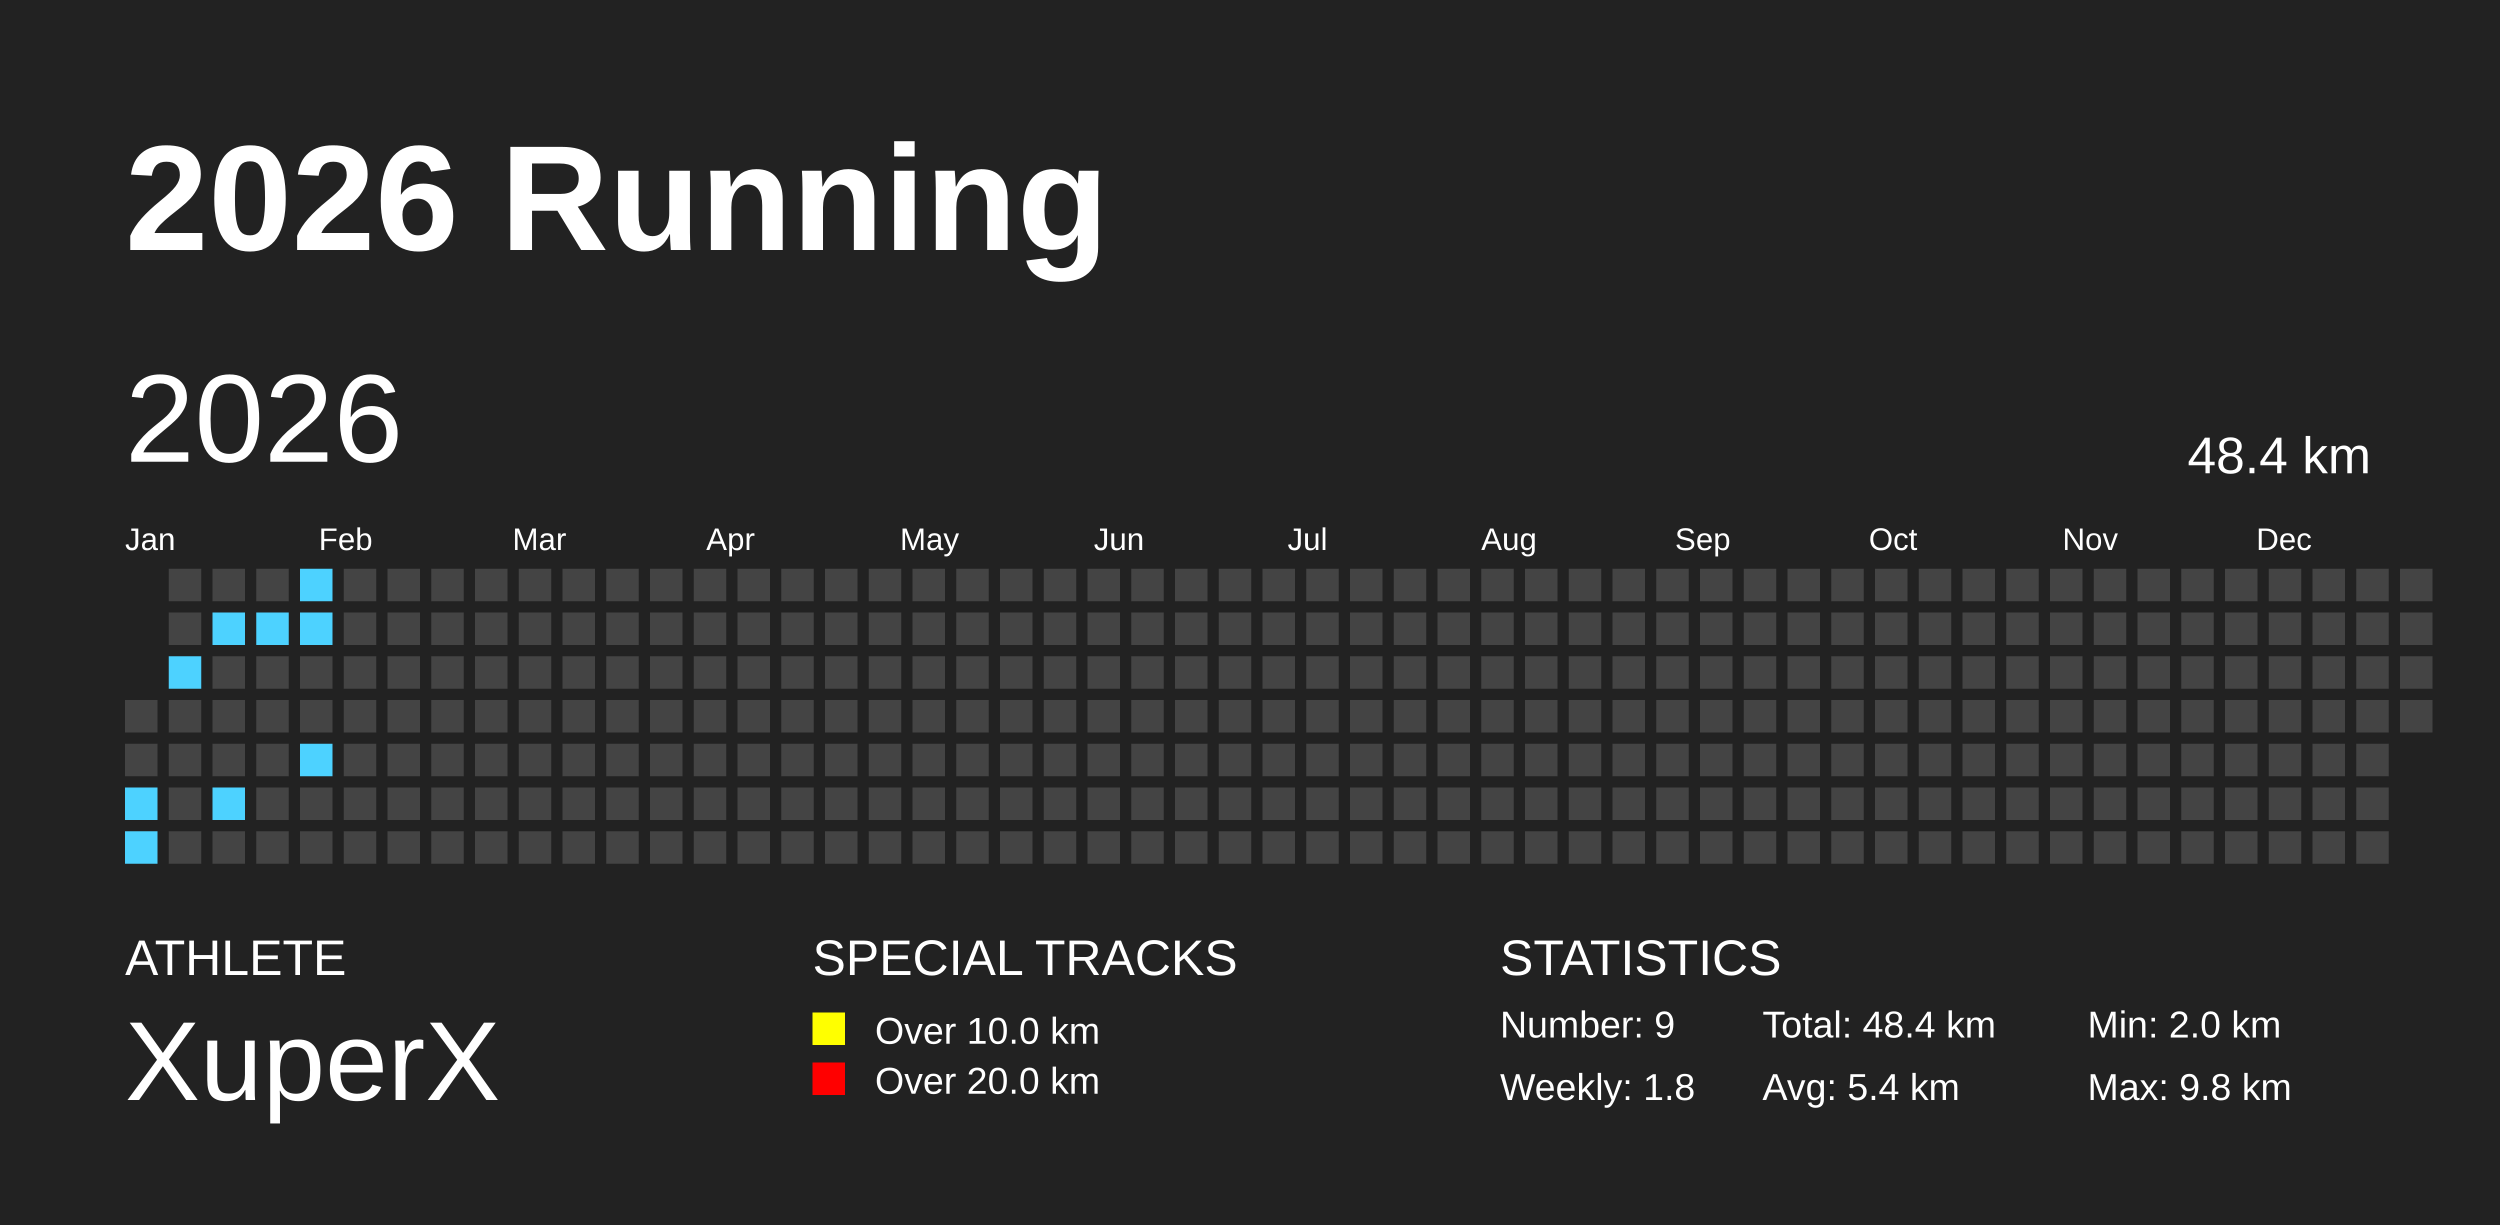
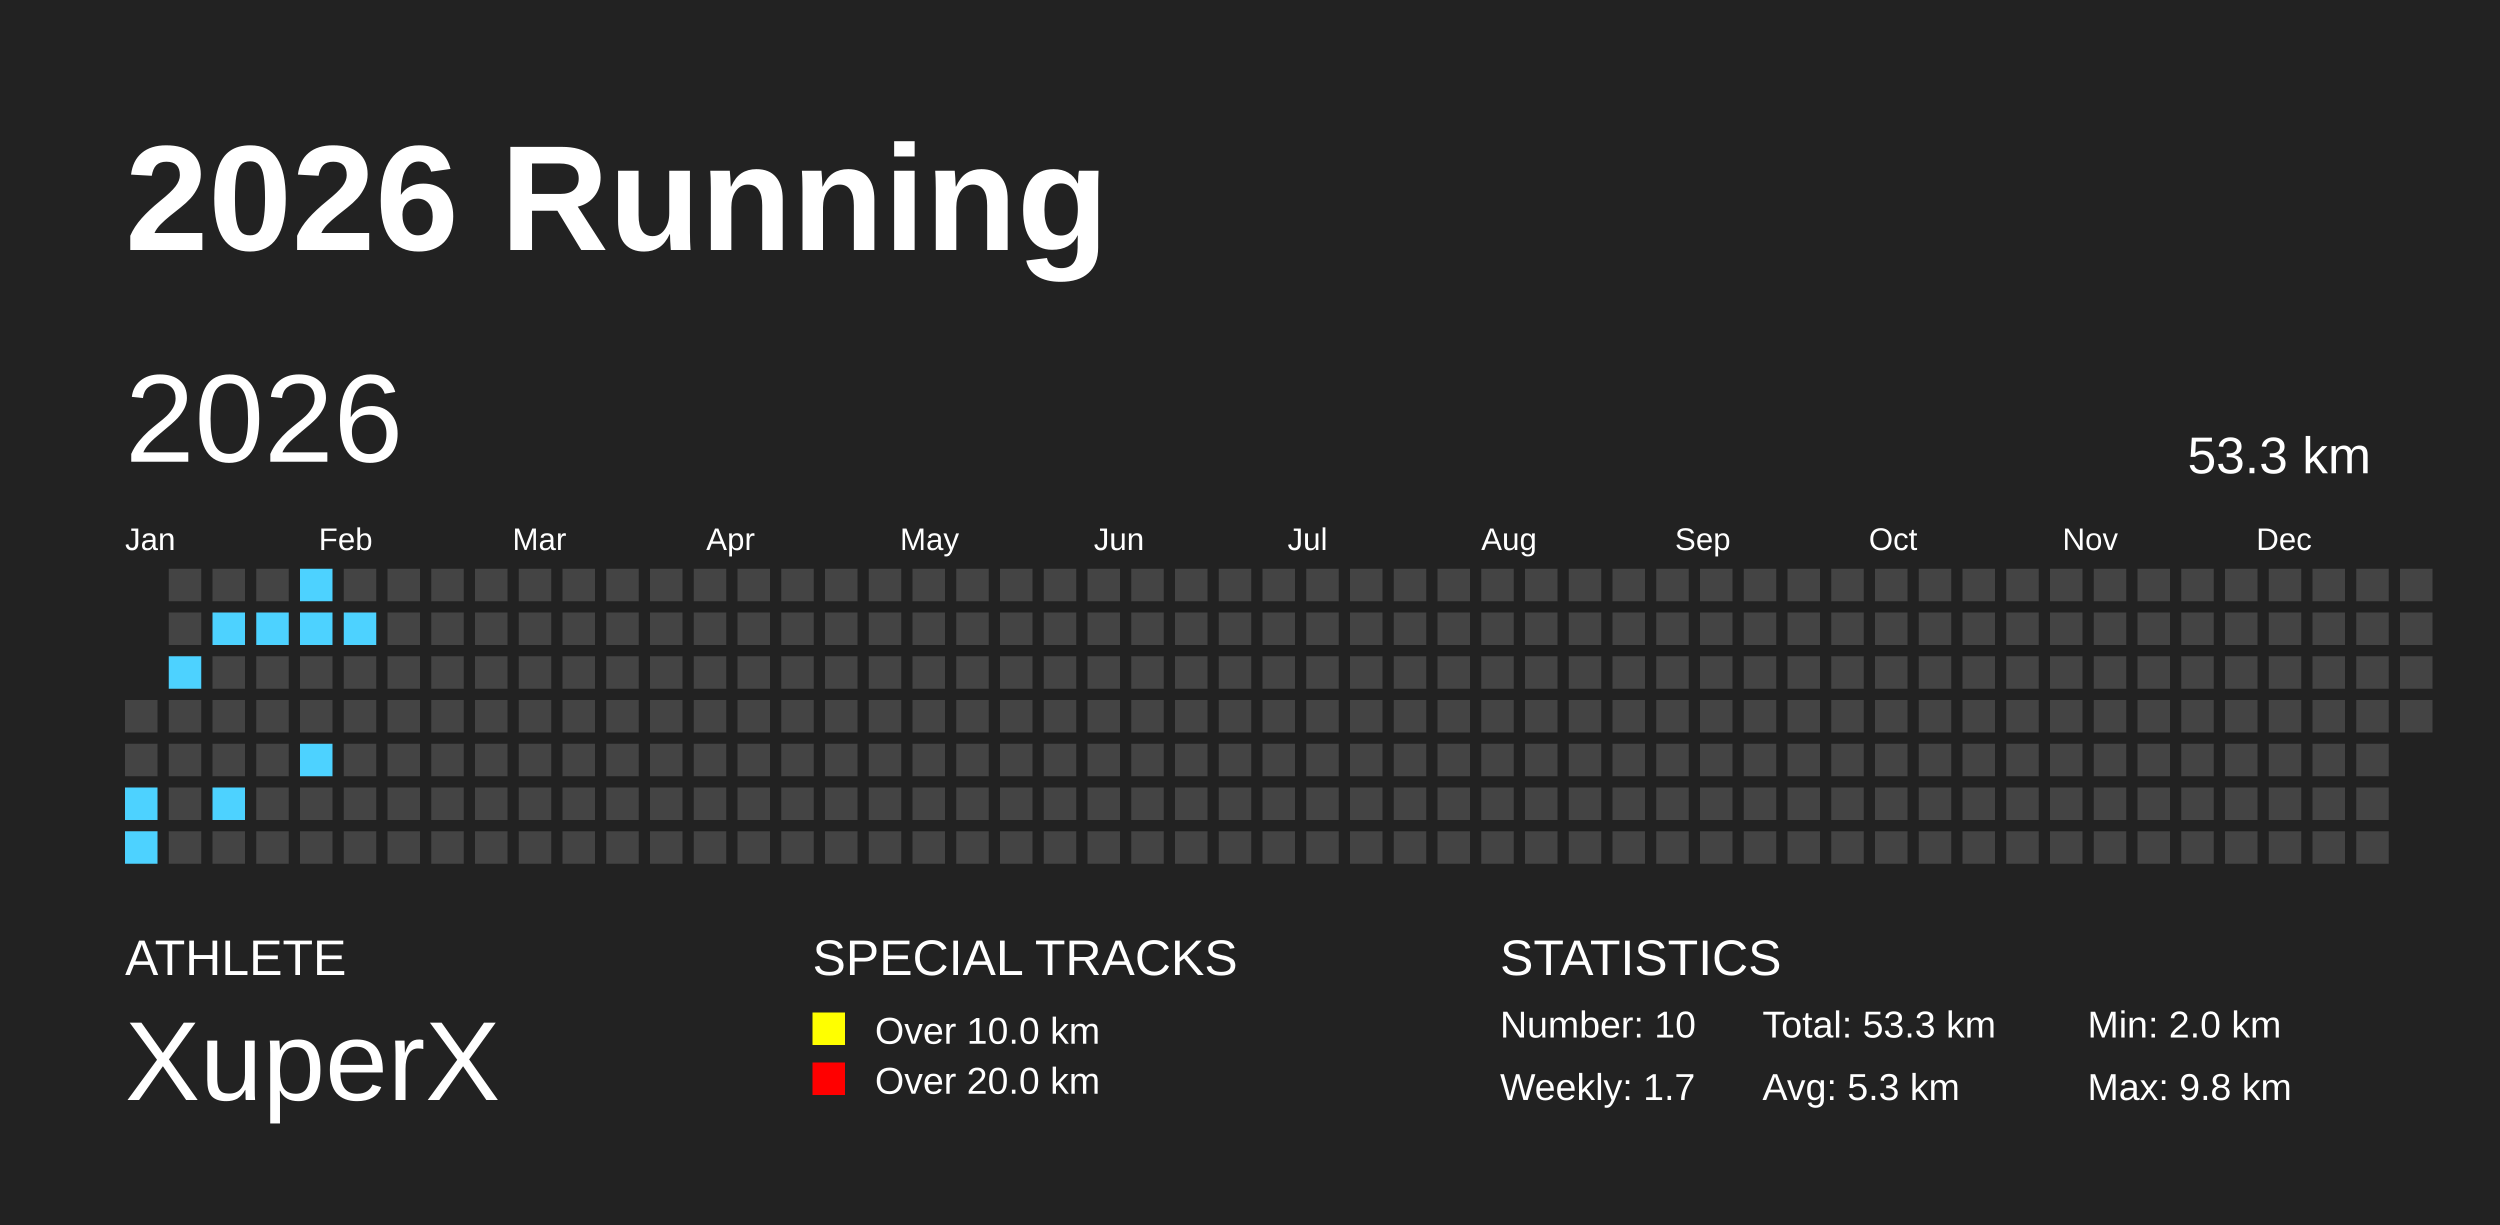
<svg xmlns="http://www.w3.org/2000/svg" baseProfile="full" height="98mm" version="1.1" viewBox="0,0,200,98" width="200mm">
  <defs />
  <rect fill="#222222" height="98" width="200" x="0" y="0" />
  <text fill="#FFFFFF" style="font-size:12px; font-family:Arial; font-weight:bold;" x="10" y="20">2026 Running</text>
  <text fill="#FFFFFF" style="font-size:4px; font-family:Arial" x="10" y="78">ATHLETE</text>
  <text fill="#FFFFFF" style="font-size:9px; font-family:Arial" x="10" y="88">XuperX</text>
  <text fill="#FFFFFF" style="font-size:4px; font-family:Arial" x="65" y="78">SPECIAL TRACKS</text>
  <rect fill="yellow" height="2.6" width="2.6" x="65" y="81" />
  <text fill="#FFFFFF" style="font-size:3px; font-family:Arial" x="70" y="83.5">Over 10.0 km</text>
  <rect fill="red" height="2.6" width="2.6" x="65" y="85" />
  <text fill="#FFFFFF" style="font-size:3px; font-family:Arial" x="70" y="87.5">Over 20.0 km</text>
  <text fill="#FFFFFF" style="font-size:4px; font-family:Arial" x="120" y="78">STATISTICS</text>
-   <text fill="#FFFFFF" style="font-size:3px; font-family:Arial" x="120" y="83">Number: 9</text>
-   <text fill="#FFFFFF" style="font-size:3px; font-family:Arial" x="120" y="88">Weekly: 1.8</text>
-   <text fill="#FFFFFF" style="font-size:3px; font-family:Arial" x="141" y="83">Total: 48.4 km</text>
-   <text fill="#FFFFFF" style="font-size:3px; font-family:Arial" x="141" y="88">Avg: 5.4 km</text>
+   <text fill="#FFFFFF" style="font-size:3px; font-family:Arial" x="120" y="83">Number: 10</text>
+   <text fill="#FFFFFF" style="font-size:3px; font-family:Arial" x="120" y="88">Weekly: 1.7</text>
+   <text fill="#FFFFFF" style="font-size:3px; font-family:Arial" x="141" y="83">Total: 53.3 km</text>
+   <text fill="#FFFFFF" style="font-size:3px; font-family:Arial" x="141" y="88">Avg: 5.3 km</text>
  <text fill="#FFFFFF" style="font-size:3px; font-family:Arial" x="167" y="83">Min: 2.0 km</text>
  <text fill="#FFFFFF" style="font-size:3px; font-family:Arial" x="167" y="88">Max: 9.8 km</text>
  <text dominant-baseline="hanging" fill="#FFFFFF" style="font-size:10.0px; font-family:Arial;" x="10" y="30">2026</text>
-   <text dominant-baseline="hanging" fill="#FFFFFF" style="font-size:4.125px; font-family:Arial;" x="175" y="35">48.4 km</text>
+   <text dominant-baseline="hanging" fill="#FFFFFF" style="font-size:4.125px; font-family:Arial;" x="175" y="35">53.3 km</text>
  <text fill="#FFFFFF" style="font-size:2.5px; font-family:Arial" x="10.0" y="44">Jan</text>
  <text fill="#FFFFFF" style="font-size:2.5px; font-family:Arial" x="25.5" y="44">Feb</text>
  <text fill="#FFFFFF" style="font-size:2.5px; font-family:Arial" x="41.0" y="44">Mar</text>
  <text fill="#FFFFFF" style="font-size:2.5px; font-family:Arial" x="56.5" y="44">Apr</text>
  <text fill="#FFFFFF" style="font-size:2.5px; font-family:Arial" x="72.0" y="44">May</text>
  <text fill="#FFFFFF" style="font-size:2.5px; font-family:Arial" x="87.5" y="44">Jun</text>
  <text fill="#FFFFFF" style="font-size:2.5px; font-family:Arial" x="103.0" y="44">Jul</text>
  <text fill="#FFFFFF" style="font-size:2.5px; font-family:Arial" x="118.5" y="44">Aug</text>
  <text fill="#FFFFFF" style="font-size:2.5px; font-family:Arial" x="134.0" y="44">Sep</text>
  <text fill="#FFFFFF" style="font-size:2.5px; font-family:Arial" x="149.5" y="44">Oct</text>
  <text fill="#FFFFFF" style="font-size:2.5px; font-family:Arial" x="165.0" y="44">Nov</text>
  <text fill="#FFFFFF" style="font-size:2.5px; font-family:Arial" x="180.5" y="44">Dec</text>
  <rect fill="#444444" height="2.6" width="2.6" x="10.0" y="56.0" />
  <rect fill="#444444" height="2.6" width="2.6" x="10.0" y="59.5" />
  <rect fill="#4DD2FF" height="2.6" width="2.6" x="10.0" y="63.0" />
  <rect fill="#4DD2FF" height="2.6" width="2.6" x="10.0" y="66.5" />
  <rect fill="#444444" height="2.6" width="2.6" x="13.5" y="45.5" />
  <rect fill="#444444" height="2.6" width="2.6" x="13.5" y="49.0" />
  <rect fill="#4DD2FF" height="2.6" width="2.6" x="13.5" y="52.5" />
  <rect fill="#444444" height="2.6" width="2.6" x="13.5" y="56.0" />
  <rect fill="#444444" height="2.6" width="2.6" x="13.5" y="59.5" />
  <rect fill="#444444" height="2.6" width="2.6" x="13.5" y="63.0" />
  <rect fill="#444444" height="2.6" width="2.6" x="13.5" y="66.5" />
  <rect fill="#444444" height="2.6" width="2.6" x="17.0" y="45.5" />
  <rect fill="#4DD2FF" height="2.6" width="2.6" x="17.0" y="49.0" />
  <rect fill="#444444" height="2.6" width="2.6" x="17.0" y="52.5" />
  <rect fill="#444444" height="2.6" width="2.6" x="17.0" y="56.0" />
  <rect fill="#444444" height="2.6" width="2.6" x="17.0" y="59.5" />
  <rect fill="#4DD2FF" height="2.6" width="2.6" x="17.0" y="63.0" />
  <rect fill="#444444" height="2.6" width="2.6" x="17.0" y="66.5" />
  <rect fill="#444444" height="2.6" width="2.6" x="20.5" y="45.5" />
  <rect fill="#4DD2FF" height="2.6" width="2.6" x="20.5" y="49.0" />
  <rect fill="#444444" height="2.6" width="2.6" x="20.5" y="52.5" />
  <rect fill="#444444" height="2.6" width="2.6" x="20.5" y="56.0" />
  <rect fill="#444444" height="2.6" width="2.6" x="20.5" y="59.5" />
  <rect fill="#444444" height="2.6" width="2.6" x="20.5" y="63.0" />
  <rect fill="#444444" height="2.6" width="2.6" x="20.5" y="66.5" />
  <rect fill="#4DD2FF" height="2.6" width="2.6" x="24.0" y="45.5" />
  <rect fill="#4DD2FF" height="2.6" width="2.6" x="24.0" y="49.0" />
  <rect fill="#444444" height="2.6" width="2.6" x="24.0" y="52.5" />
  <rect fill="#444444" height="2.6" width="2.6" x="24.0" y="56.0" />
  <rect fill="#4DD2FF" height="2.6" width="2.6" x="24.0" y="59.5" />
  <rect fill="#444444" height="2.6" width="2.6" x="24.0" y="63.0" />
  <rect fill="#444444" height="2.6" width="2.6" x="24.0" y="66.5" />
  <rect fill="#444444" height="2.6" width="2.6" x="27.5" y="45.5" />
-   <rect fill="#444444" height="2.6" width="2.6" x="27.5" y="49.0" />
+   <rect fill="#4DD2FF" height="2.6" width="2.6" x="27.5" y="49.0" />
  <rect fill="#444444" height="2.6" width="2.6" x="27.5" y="52.5" />
  <rect fill="#444444" height="2.6" width="2.6" x="27.5" y="56.0" />
  <rect fill="#444444" height="2.6" width="2.6" x="27.5" y="59.5" />
  <rect fill="#444444" height="2.6" width="2.6" x="27.5" y="63.0" />
  <rect fill="#444444" height="2.6" width="2.6" x="27.5" y="66.5" />
  <rect fill="#444444" height="2.6" width="2.6" x="31.0" y="45.5" />
  <rect fill="#444444" height="2.6" width="2.6" x="31.0" y="49.0" />
  <rect fill="#444444" height="2.6" width="2.6" x="31.0" y="52.5" />
  <rect fill="#444444" height="2.6" width="2.6" x="31.0" y="56.0" />
  <rect fill="#444444" height="2.6" width="2.6" x="31.0" y="59.5" />
  <rect fill="#444444" height="2.6" width="2.6" x="31.0" y="63.0" />
  <rect fill="#444444" height="2.6" width="2.6" x="31.0" y="66.5" />
  <rect fill="#444444" height="2.6" width="2.6" x="34.5" y="45.5" />
  <rect fill="#444444" height="2.6" width="2.6" x="34.5" y="49.0" />
  <rect fill="#444444" height="2.6" width="2.6" x="34.5" y="52.5" />
  <rect fill="#444444" height="2.6" width="2.6" x="34.5" y="56.0" />
  <rect fill="#444444" height="2.6" width="2.6" x="34.5" y="59.5" />
  <rect fill="#444444" height="2.6" width="2.6" x="34.5" y="63.0" />
  <rect fill="#444444" height="2.6" width="2.6" x="34.5" y="66.5" />
  <rect fill="#444444" height="2.6" width="2.6" x="38.0" y="45.5" />
  <rect fill="#444444" height="2.6" width="2.6" x="38.0" y="49.0" />
  <rect fill="#444444" height="2.6" width="2.6" x="38.0" y="52.5" />
  <rect fill="#444444" height="2.6" width="2.6" x="38.0" y="56.0" />
  <rect fill="#444444" height="2.6" width="2.6" x="38.0" y="59.5" />
  <rect fill="#444444" height="2.6" width="2.6" x="38.0" y="63.0" />
  <rect fill="#444444" height="2.6" width="2.6" x="38.0" y="66.5" />
  <rect fill="#444444" height="2.6" width="2.6" x="41.5" y="45.5" />
  <rect fill="#444444" height="2.6" width="2.6" x="41.5" y="49.0" />
  <rect fill="#444444" height="2.6" width="2.6" x="41.5" y="52.5" />
  <rect fill="#444444" height="2.6" width="2.6" x="41.5" y="56.0" />
  <rect fill="#444444" height="2.6" width="2.6" x="41.5" y="59.5" />
  <rect fill="#444444" height="2.6" width="2.6" x="41.5" y="63.0" />
  <rect fill="#444444" height="2.6" width="2.6" x="41.5" y="66.5" />
  <rect fill="#444444" height="2.6" width="2.6" x="45.0" y="45.5" />
  <rect fill="#444444" height="2.6" width="2.6" x="45.0" y="49.0" />
  <rect fill="#444444" height="2.6" width="2.6" x="45.0" y="52.5" />
  <rect fill="#444444" height="2.6" width="2.6" x="45.0" y="56.0" />
  <rect fill="#444444" height="2.6" width="2.6" x="45.0" y="59.5" />
  <rect fill="#444444" height="2.6" width="2.6" x="45.0" y="63.0" />
  <rect fill="#444444" height="2.6" width="2.6" x="45.0" y="66.5" />
  <rect fill="#444444" height="2.6" width="2.6" x="48.5" y="45.5" />
  <rect fill="#444444" height="2.6" width="2.6" x="48.5" y="49.0" />
  <rect fill="#444444" height="2.6" width="2.6" x="48.5" y="52.5" />
  <rect fill="#444444" height="2.6" width="2.6" x="48.5" y="56.0" />
  <rect fill="#444444" height="2.6" width="2.6" x="48.5" y="59.5" />
  <rect fill="#444444" height="2.6" width="2.6" x="48.5" y="63.0" />
  <rect fill="#444444" height="2.6" width="2.6" x="48.5" y="66.5" />
  <rect fill="#444444" height="2.6" width="2.6" x="52.0" y="45.5" />
  <rect fill="#444444" height="2.6" width="2.6" x="52.0" y="49.0" />
  <rect fill="#444444" height="2.6" width="2.6" x="52.0" y="52.5" />
  <rect fill="#444444" height="2.6" width="2.6" x="52.0" y="56.0" />
  <rect fill="#444444" height="2.6" width="2.6" x="52.0" y="59.5" />
  <rect fill="#444444" height="2.6" width="2.6" x="52.0" y="63.0" />
  <rect fill="#444444" height="2.6" width="2.6" x="52.0" y="66.5" />
  <rect fill="#444444" height="2.6" width="2.6" x="55.5" y="45.5" />
  <rect fill="#444444" height="2.6" width="2.6" x="55.5" y="49.0" />
  <rect fill="#444444" height="2.6" width="2.6" x="55.5" y="52.5" />
  <rect fill="#444444" height="2.6" width="2.6" x="55.5" y="56.0" />
  <rect fill="#444444" height="2.6" width="2.6" x="55.5" y="59.5" />
  <rect fill="#444444" height="2.6" width="2.6" x="55.5" y="63.0" />
  <rect fill="#444444" height="2.6" width="2.6" x="55.5" y="66.5" />
  <rect fill="#444444" height="2.6" width="2.6" x="59.0" y="45.5" />
  <rect fill="#444444" height="2.6" width="2.6" x="59.0" y="49.0" />
  <rect fill="#444444" height="2.6" width="2.6" x="59.0" y="52.5" />
  <rect fill="#444444" height="2.6" width="2.6" x="59.0" y="56.0" />
  <rect fill="#444444" height="2.6" width="2.6" x="59.0" y="59.5" />
  <rect fill="#444444" height="2.6" width="2.6" x="59.0" y="63.0" />
  <rect fill="#444444" height="2.6" width="2.6" x="59.0" y="66.5" />
  <rect fill="#444444" height="2.6" width="2.6" x="62.5" y="45.5" />
  <rect fill="#444444" height="2.6" width="2.6" x="62.5" y="49.0" />
  <rect fill="#444444" height="2.6" width="2.6" x="62.5" y="52.5" />
  <rect fill="#444444" height="2.6" width="2.6" x="62.5" y="56.0" />
  <rect fill="#444444" height="2.6" width="2.6" x="62.5" y="59.5" />
  <rect fill="#444444" height="2.6" width="2.6" x="62.5" y="63.0" />
  <rect fill="#444444" height="2.6" width="2.6" x="62.5" y="66.5" />
  <rect fill="#444444" height="2.6" width="2.6" x="66.0" y="45.5" />
  <rect fill="#444444" height="2.6" width="2.6" x="66.0" y="49.0" />
  <rect fill="#444444" height="2.6" width="2.6" x="66.0" y="52.5" />
  <rect fill="#444444" height="2.6" width="2.6" x="66.0" y="56.0" />
  <rect fill="#444444" height="2.6" width="2.6" x="66.0" y="59.5" />
  <rect fill="#444444" height="2.6" width="2.6" x="66.0" y="63.0" />
  <rect fill="#444444" height="2.6" width="2.6" x="66.0" y="66.5" />
  <rect fill="#444444" height="2.6" width="2.6" x="69.5" y="45.5" />
  <rect fill="#444444" height="2.6" width="2.6" x="69.5" y="49.0" />
  <rect fill="#444444" height="2.6" width="2.6" x="69.5" y="52.5" />
  <rect fill="#444444" height="2.6" width="2.6" x="69.5" y="56.0" />
  <rect fill="#444444" height="2.6" width="2.6" x="69.5" y="59.5" />
  <rect fill="#444444" height="2.6" width="2.6" x="69.5" y="63.0" />
  <rect fill="#444444" height="2.6" width="2.6" x="69.5" y="66.5" />
  <rect fill="#444444" height="2.6" width="2.6" x="73.0" y="45.5" />
  <rect fill="#444444" height="2.6" width="2.6" x="73.0" y="49.0" />
  <rect fill="#444444" height="2.6" width="2.6" x="73.0" y="52.5" />
  <rect fill="#444444" height="2.6" width="2.6" x="73.0" y="56.0" />
  <rect fill="#444444" height="2.6" width="2.6" x="73.0" y="59.5" />
  <rect fill="#444444" height="2.6" width="2.6" x="73.0" y="63.0" />
  <rect fill="#444444" height="2.6" width="2.6" x="73.0" y="66.5" />
  <rect fill="#444444" height="2.6" width="2.6" x="76.5" y="45.5" />
  <rect fill="#444444" height="2.6" width="2.6" x="76.5" y="49.0" />
  <rect fill="#444444" height="2.6" width="2.6" x="76.5" y="52.5" />
  <rect fill="#444444" height="2.6" width="2.6" x="76.5" y="56.0" />
  <rect fill="#444444" height="2.6" width="2.6" x="76.5" y="59.5" />
  <rect fill="#444444" height="2.6" width="2.6" x="76.5" y="63.0" />
  <rect fill="#444444" height="2.6" width="2.6" x="76.5" y="66.5" />
  <rect fill="#444444" height="2.6" width="2.6" x="80.0" y="45.5" />
  <rect fill="#444444" height="2.6" width="2.6" x="80.0" y="49.0" />
  <rect fill="#444444" height="2.6" width="2.6" x="80.0" y="52.5" />
  <rect fill="#444444" height="2.6" width="2.6" x="80.0" y="56.0" />
  <rect fill="#444444" height="2.6" width="2.6" x="80.0" y="59.5" />
  <rect fill="#444444" height="2.6" width="2.6" x="80.0" y="63.0" />
  <rect fill="#444444" height="2.6" width="2.6" x="80.0" y="66.5" />
  <rect fill="#444444" height="2.6" width="2.6" x="83.5" y="45.5" />
  <rect fill="#444444" height="2.6" width="2.6" x="83.5" y="49.0" />
  <rect fill="#444444" height="2.6" width="2.6" x="83.5" y="52.5" />
  <rect fill="#444444" height="2.6" width="2.6" x="83.5" y="56.0" />
  <rect fill="#444444" height="2.6" width="2.6" x="83.5" y="59.5" />
  <rect fill="#444444" height="2.6" width="2.6" x="83.5" y="63.0" />
  <rect fill="#444444" height="2.6" width="2.6" x="83.5" y="66.5" />
  <rect fill="#444444" height="2.6" width="2.6" x="87.0" y="45.5" />
  <rect fill="#444444" height="2.6" width="2.6" x="87.0" y="49.0" />
  <rect fill="#444444" height="2.6" width="2.6" x="87.0" y="52.5" />
  <rect fill="#444444" height="2.6" width="2.6" x="87.0" y="56.0" />
  <rect fill="#444444" height="2.6" width="2.6" x="87.0" y="59.5" />
  <rect fill="#444444" height="2.6" width="2.6" x="87.0" y="63.0" />
  <rect fill="#444444" height="2.6" width="2.6" x="87.0" y="66.5" />
  <rect fill="#444444" height="2.6" width="2.6" x="90.5" y="45.5" />
  <rect fill="#444444" height="2.6" width="2.6" x="90.5" y="49.0" />
  <rect fill="#444444" height="2.6" width="2.6" x="90.5" y="52.5" />
  <rect fill="#444444" height="2.6" width="2.6" x="90.5" y="56.0" />
  <rect fill="#444444" height="2.6" width="2.6" x="90.5" y="59.5" />
  <rect fill="#444444" height="2.6" width="2.6" x="90.5" y="63.0" />
  <rect fill="#444444" height="2.6" width="2.6" x="90.5" y="66.5" />
  <rect fill="#444444" height="2.6" width="2.6" x="94.0" y="45.5" />
  <rect fill="#444444" height="2.6" width="2.6" x="94.0" y="49.0" />
  <rect fill="#444444" height="2.6" width="2.6" x="94.0" y="52.5" />
  <rect fill="#444444" height="2.6" width="2.6" x="94.0" y="56.0" />
  <rect fill="#444444" height="2.6" width="2.6" x="94.0" y="59.5" />
  <rect fill="#444444" height="2.6" width="2.6" x="94.0" y="63.0" />
  <rect fill="#444444" height="2.6" width="2.6" x="94.0" y="66.5" />
  <rect fill="#444444" height="2.6" width="2.6" x="97.5" y="45.5" />
  <rect fill="#444444" height="2.6" width="2.6" x="97.5" y="49.0" />
  <rect fill="#444444" height="2.6" width="2.6" x="97.5" y="52.5" />
  <rect fill="#444444" height="2.6" width="2.6" x="97.5" y="56.0" />
  <rect fill="#444444" height="2.6" width="2.6" x="97.5" y="59.5" />
  <rect fill="#444444" height="2.6" width="2.6" x="97.5" y="63.0" />
  <rect fill="#444444" height="2.6" width="2.6" x="97.5" y="66.5" />
  <rect fill="#444444" height="2.6" width="2.6" x="101.0" y="45.5" />
  <rect fill="#444444" height="2.6" width="2.6" x="101.0" y="49.0" />
  <rect fill="#444444" height="2.6" width="2.6" x="101.0" y="52.5" />
  <rect fill="#444444" height="2.6" width="2.6" x="101.0" y="56.0" />
  <rect fill="#444444" height="2.6" width="2.6" x="101.0" y="59.5" />
  <rect fill="#444444" height="2.6" width="2.6" x="101.0" y="63.0" />
  <rect fill="#444444" height="2.6" width="2.6" x="101.0" y="66.5" />
  <rect fill="#444444" height="2.6" width="2.6" x="104.5" y="45.5" />
  <rect fill="#444444" height="2.6" width="2.6" x="104.5" y="49.0" />
  <rect fill="#444444" height="2.6" width="2.6" x="104.5" y="52.5" />
  <rect fill="#444444" height="2.6" width="2.6" x="104.5" y="56.0" />
  <rect fill="#444444" height="2.6" width="2.6" x="104.5" y="59.5" />
  <rect fill="#444444" height="2.6" width="2.6" x="104.5" y="63.0" />
  <rect fill="#444444" height="2.6" width="2.6" x="104.5" y="66.5" />
  <rect fill="#444444" height="2.6" width="2.6" x="108.0" y="45.5" />
  <rect fill="#444444" height="2.6" width="2.6" x="108.0" y="49.0" />
  <rect fill="#444444" height="2.6" width="2.6" x="108.0" y="52.5" />
  <rect fill="#444444" height="2.6" width="2.6" x="108.0" y="56.0" />
  <rect fill="#444444" height="2.6" width="2.6" x="108.0" y="59.5" />
  <rect fill="#444444" height="2.6" width="2.6" x="108.0" y="63.0" />
  <rect fill="#444444" height="2.6" width="2.6" x="108.0" y="66.5" />
  <rect fill="#444444" height="2.6" width="2.6" x="111.5" y="45.5" />
  <rect fill="#444444" height="2.6" width="2.6" x="111.5" y="49.0" />
  <rect fill="#444444" height="2.6" width="2.6" x="111.5" y="52.5" />
  <rect fill="#444444" height="2.6" width="2.6" x="111.5" y="56.0" />
  <rect fill="#444444" height="2.6" width="2.6" x="111.5" y="59.5" />
  <rect fill="#444444" height="2.6" width="2.6" x="111.5" y="63.0" />
  <rect fill="#444444" height="2.6" width="2.6" x="111.5" y="66.5" />
  <rect fill="#444444" height="2.6" width="2.6" x="115.0" y="45.5" />
  <rect fill="#444444" height="2.6" width="2.6" x="115.0" y="49.0" />
  <rect fill="#444444" height="2.6" width="2.6" x="115.0" y="52.5" />
  <rect fill="#444444" height="2.6" width="2.6" x="115.0" y="56.0" />
  <rect fill="#444444" height="2.6" width="2.6" x="115.0" y="59.5" />
  <rect fill="#444444" height="2.6" width="2.6" x="115.0" y="63.0" />
  <rect fill="#444444" height="2.6" width="2.6" x="115.0" y="66.5" />
  <rect fill="#444444" height="2.6" width="2.6" x="118.5" y="45.5" />
  <rect fill="#444444" height="2.6" width="2.6" x="118.5" y="49.0" />
  <rect fill="#444444" height="2.6" width="2.6" x="118.5" y="52.5" />
  <rect fill="#444444" height="2.6" width="2.6" x="118.5" y="56.0" />
  <rect fill="#444444" height="2.6" width="2.6" x="118.5" y="59.5" />
  <rect fill="#444444" height="2.6" width="2.6" x="118.5" y="63.0" />
  <rect fill="#444444" height="2.6" width="2.6" x="118.5" y="66.5" />
  <rect fill="#444444" height="2.6" width="2.6" x="122.0" y="45.5" />
  <rect fill="#444444" height="2.6" width="2.6" x="122.0" y="49.0" />
  <rect fill="#444444" height="2.6" width="2.6" x="122.0" y="52.5" />
  <rect fill="#444444" height="2.6" width="2.6" x="122.0" y="56.0" />
  <rect fill="#444444" height="2.6" width="2.6" x="122.0" y="59.5" />
  <rect fill="#444444" height="2.6" width="2.6" x="122.0" y="63.0" />
  <rect fill="#444444" height="2.6" width="2.6" x="122.0" y="66.5" />
  <rect fill="#444444" height="2.6" width="2.6" x="125.5" y="45.5" />
  <rect fill="#444444" height="2.6" width="2.6" x="125.5" y="49.0" />
  <rect fill="#444444" height="2.6" width="2.6" x="125.5" y="52.5" />
  <rect fill="#444444" height="2.6" width="2.6" x="125.5" y="56.0" />
  <rect fill="#444444" height="2.6" width="2.6" x="125.5" y="59.5" />
  <rect fill="#444444" height="2.6" width="2.6" x="125.5" y="63.0" />
  <rect fill="#444444" height="2.6" width="2.6" x="125.5" y="66.5" />
  <rect fill="#444444" height="2.6" width="2.6" x="129.0" y="45.5" />
  <rect fill="#444444" height="2.6" width="2.6" x="129.0" y="49.0" />
  <rect fill="#444444" height="2.6" width="2.6" x="129.0" y="52.5" />
  <rect fill="#444444" height="2.6" width="2.6" x="129.0" y="56.0" />
  <rect fill="#444444" height="2.6" width="2.6" x="129.0" y="59.5" />
  <rect fill="#444444" height="2.6" width="2.6" x="129.0" y="63.0" />
  <rect fill="#444444" height="2.6" width="2.6" x="129.0" y="66.5" />
  <rect fill="#444444" height="2.6" width="2.6" x="132.5" y="45.5" />
  <rect fill="#444444" height="2.6" width="2.6" x="132.5" y="49.0" />
  <rect fill="#444444" height="2.6" width="2.6" x="132.5" y="52.5" />
  <rect fill="#444444" height="2.6" width="2.6" x="132.5" y="56.0" />
  <rect fill="#444444" height="2.6" width="2.6" x="132.5" y="59.5" />
  <rect fill="#444444" height="2.6" width="2.6" x="132.5" y="63.0" />
  <rect fill="#444444" height="2.6" width="2.6" x="132.5" y="66.5" />
  <rect fill="#444444" height="2.6" width="2.6" x="136.0" y="45.5" />
  <rect fill="#444444" height="2.6" width="2.6" x="136.0" y="49.0" />
  <rect fill="#444444" height="2.6" width="2.6" x="136.0" y="52.5" />
  <rect fill="#444444" height="2.6" width="2.6" x="136.0" y="56.0" />
  <rect fill="#444444" height="2.6" width="2.6" x="136.0" y="59.5" />
  <rect fill="#444444" height="2.6" width="2.6" x="136.0" y="63.0" />
  <rect fill="#444444" height="2.6" width="2.6" x="136.0" y="66.5" />
  <rect fill="#444444" height="2.6" width="2.6" x="139.5" y="45.5" />
  <rect fill="#444444" height="2.6" width="2.6" x="139.5" y="49.0" />
  <rect fill="#444444" height="2.6" width="2.6" x="139.5" y="52.5" />
  <rect fill="#444444" height="2.6" width="2.6" x="139.5" y="56.0" />
  <rect fill="#444444" height="2.6" width="2.6" x="139.5" y="59.5" />
  <rect fill="#444444" height="2.6" width="2.6" x="139.5" y="63.0" />
  <rect fill="#444444" height="2.6" width="2.6" x="139.5" y="66.5" />
  <rect fill="#444444" height="2.6" width="2.6" x="143.0" y="45.5" />
  <rect fill="#444444" height="2.6" width="2.6" x="143.0" y="49.0" />
  <rect fill="#444444" height="2.6" width="2.6" x="143.0" y="52.5" />
  <rect fill="#444444" height="2.6" width="2.6" x="143.0" y="56.0" />
  <rect fill="#444444" height="2.6" width="2.6" x="143.0" y="59.5" />
  <rect fill="#444444" height="2.6" width="2.6" x="143.0" y="63.0" />
  <rect fill="#444444" height="2.6" width="2.6" x="143.0" y="66.5" />
  <rect fill="#444444" height="2.6" width="2.6" x="146.5" y="45.5" />
  <rect fill="#444444" height="2.6" width="2.6" x="146.5" y="49.0" />
  <rect fill="#444444" height="2.6" width="2.6" x="146.5" y="52.5" />
  <rect fill="#444444" height="2.6" width="2.6" x="146.5" y="56.0" />
  <rect fill="#444444" height="2.6" width="2.6" x="146.5" y="59.5" />
  <rect fill="#444444" height="2.6" width="2.6" x="146.5" y="63.0" />
  <rect fill="#444444" height="2.6" width="2.6" x="146.5" y="66.5" />
  <rect fill="#444444" height="2.6" width="2.6" x="150.0" y="45.5" />
  <rect fill="#444444" height="2.6" width="2.6" x="150.0" y="49.0" />
  <rect fill="#444444" height="2.6" width="2.6" x="150.0" y="52.5" />
  <rect fill="#444444" height="2.6" width="2.6" x="150.0" y="56.0" />
  <rect fill="#444444" height="2.6" width="2.6" x="150.0" y="59.5" />
  <rect fill="#444444" height="2.6" width="2.6" x="150.0" y="63.0" />
  <rect fill="#444444" height="2.6" width="2.6" x="150.0" y="66.5" />
  <rect fill="#444444" height="2.6" width="2.6" x="153.5" y="45.5" />
  <rect fill="#444444" height="2.6" width="2.6" x="153.5" y="49.0" />
  <rect fill="#444444" height="2.6" width="2.6" x="153.5" y="52.5" />
  <rect fill="#444444" height="2.6" width="2.6" x="153.5" y="56.0" />
  <rect fill="#444444" height="2.6" width="2.6" x="153.5" y="59.5" />
  <rect fill="#444444" height="2.6" width="2.6" x="153.5" y="63.0" />
  <rect fill="#444444" height="2.6" width="2.6" x="153.5" y="66.5" />
  <rect fill="#444444" height="2.6" width="2.6" x="157.0" y="45.5" />
  <rect fill="#444444" height="2.6" width="2.6" x="157.0" y="49.0" />
  <rect fill="#444444" height="2.6" width="2.6" x="157.0" y="52.5" />
  <rect fill="#444444" height="2.6" width="2.6" x="157.0" y="56.0" />
  <rect fill="#444444" height="2.6" width="2.6" x="157.0" y="59.5" />
  <rect fill="#444444" height="2.6" width="2.6" x="157.0" y="63.0" />
  <rect fill="#444444" height="2.6" width="2.6" x="157.0" y="66.5" />
  <rect fill="#444444" height="2.6" width="2.6" x="160.5" y="45.5" />
  <rect fill="#444444" height="2.6" width="2.6" x="160.5" y="49.0" />
  <rect fill="#444444" height="2.6" width="2.6" x="160.5" y="52.5" />
  <rect fill="#444444" height="2.6" width="2.6" x="160.5" y="56.0" />
  <rect fill="#444444" height="2.6" width="2.6" x="160.5" y="59.5" />
  <rect fill="#444444" height="2.6" width="2.6" x="160.5" y="63.0" />
  <rect fill="#444444" height="2.6" width="2.6" x="160.5" y="66.5" />
  <rect fill="#444444" height="2.6" width="2.6" x="164.0" y="45.5" />
  <rect fill="#444444" height="2.6" width="2.6" x="164.0" y="49.0" />
  <rect fill="#444444" height="2.6" width="2.6" x="164.0" y="52.5" />
  <rect fill="#444444" height="2.6" width="2.6" x="164.0" y="56.0" />
  <rect fill="#444444" height="2.6" width="2.6" x="164.0" y="59.5" />
  <rect fill="#444444" height="2.6" width="2.6" x="164.0" y="63.0" />
  <rect fill="#444444" height="2.6" width="2.6" x="164.0" y="66.5" />
  <rect fill="#444444" height="2.6" width="2.6" x="167.5" y="45.5" />
  <rect fill="#444444" height="2.6" width="2.6" x="167.5" y="49.0" />
  <rect fill="#444444" height="2.6" width="2.6" x="167.5" y="52.5" />
  <rect fill="#444444" height="2.6" width="2.6" x="167.5" y="56.0" />
  <rect fill="#444444" height="2.6" width="2.6" x="167.5" y="59.5" />
  <rect fill="#444444" height="2.6" width="2.6" x="167.5" y="63.0" />
  <rect fill="#444444" height="2.6" width="2.6" x="167.5" y="66.5" />
  <rect fill="#444444" height="2.6" width="2.6" x="171.0" y="45.5" />
  <rect fill="#444444" height="2.6" width="2.6" x="171.0" y="49.0" />
  <rect fill="#444444" height="2.6" width="2.6" x="171.0" y="52.5" />
  <rect fill="#444444" height="2.6" width="2.6" x="171.0" y="56.0" />
  <rect fill="#444444" height="2.6" width="2.6" x="171.0" y="59.5" />
  <rect fill="#444444" height="2.6" width="2.6" x="171.0" y="63.0" />
  <rect fill="#444444" height="2.6" width="2.6" x="171.0" y="66.5" />
  <rect fill="#444444" height="2.6" width="2.6" x="174.5" y="45.5" />
  <rect fill="#444444" height="2.6" width="2.6" x="174.5" y="49.0" />
  <rect fill="#444444" height="2.6" width="2.6" x="174.5" y="52.5" />
  <rect fill="#444444" height="2.6" width="2.6" x="174.5" y="56.0" />
  <rect fill="#444444" height="2.6" width="2.6" x="174.5" y="59.5" />
  <rect fill="#444444" height="2.6" width="2.6" x="174.5" y="63.0" />
  <rect fill="#444444" height="2.6" width="2.6" x="174.5" y="66.5" />
  <rect fill="#444444" height="2.6" width="2.6" x="178.0" y="45.5" />
  <rect fill="#444444" height="2.6" width="2.6" x="178.0" y="49.0" />
  <rect fill="#444444" height="2.6" width="2.6" x="178.0" y="52.5" />
  <rect fill="#444444" height="2.6" width="2.6" x="178.0" y="56.0" />
  <rect fill="#444444" height="2.6" width="2.6" x="178.0" y="59.5" />
  <rect fill="#444444" height="2.6" width="2.6" x="178.0" y="63.0" />
  <rect fill="#444444" height="2.6" width="2.6" x="178.0" y="66.5" />
  <rect fill="#444444" height="2.6" width="2.6" x="181.5" y="45.5" />
  <rect fill="#444444" height="2.6" width="2.6" x="181.5" y="49.0" />
  <rect fill="#444444" height="2.6" width="2.6" x="181.5" y="52.5" />
  <rect fill="#444444" height="2.6" width="2.6" x="181.5" y="56.0" />
  <rect fill="#444444" height="2.6" width="2.6" x="181.5" y="59.5" />
  <rect fill="#444444" height="2.6" width="2.6" x="181.5" y="63.0" />
  <rect fill="#444444" height="2.6" width="2.6" x="181.5" y="66.5" />
  <rect fill="#444444" height="2.6" width="2.6" x="185.0" y="45.5" />
  <rect fill="#444444" height="2.6" width="2.6" x="185.0" y="49.0" />
  <rect fill="#444444" height="2.6" width="2.6" x="185.0" y="52.5" />
  <rect fill="#444444" height="2.6" width="2.6" x="185.0" y="56.0" />
  <rect fill="#444444" height="2.6" width="2.6" x="185.0" y="59.5" />
  <rect fill="#444444" height="2.6" width="2.6" x="185.0" y="63.0" />
  <rect fill="#444444" height="2.6" width="2.6" x="185.0" y="66.5" />
  <rect fill="#444444" height="2.6" width="2.6" x="188.5" y="45.5" />
  <rect fill="#444444" height="2.6" width="2.6" x="188.5" y="49.0" />
  <rect fill="#444444" height="2.6" width="2.6" x="188.5" y="52.5" />
  <rect fill="#444444" height="2.6" width="2.6" x="188.5" y="56.0" />
  <rect fill="#444444" height="2.6" width="2.6" x="188.5" y="59.5" />
  <rect fill="#444444" height="2.6" width="2.6" x="188.5" y="63.0" />
  <rect fill="#444444" height="2.6" width="2.6" x="188.5" y="66.5" />
  <rect fill="#444444" height="2.6" width="2.6" x="192.0" y="45.5" />
  <rect fill="#444444" height="2.6" width="2.6" x="192.0" y="49.0" />
  <rect fill="#444444" height="2.6" width="2.6" x="192.0" y="52.5" />
  <rect fill="#444444" height="2.6" width="2.6" x="192.0" y="56.0" />
</svg>
